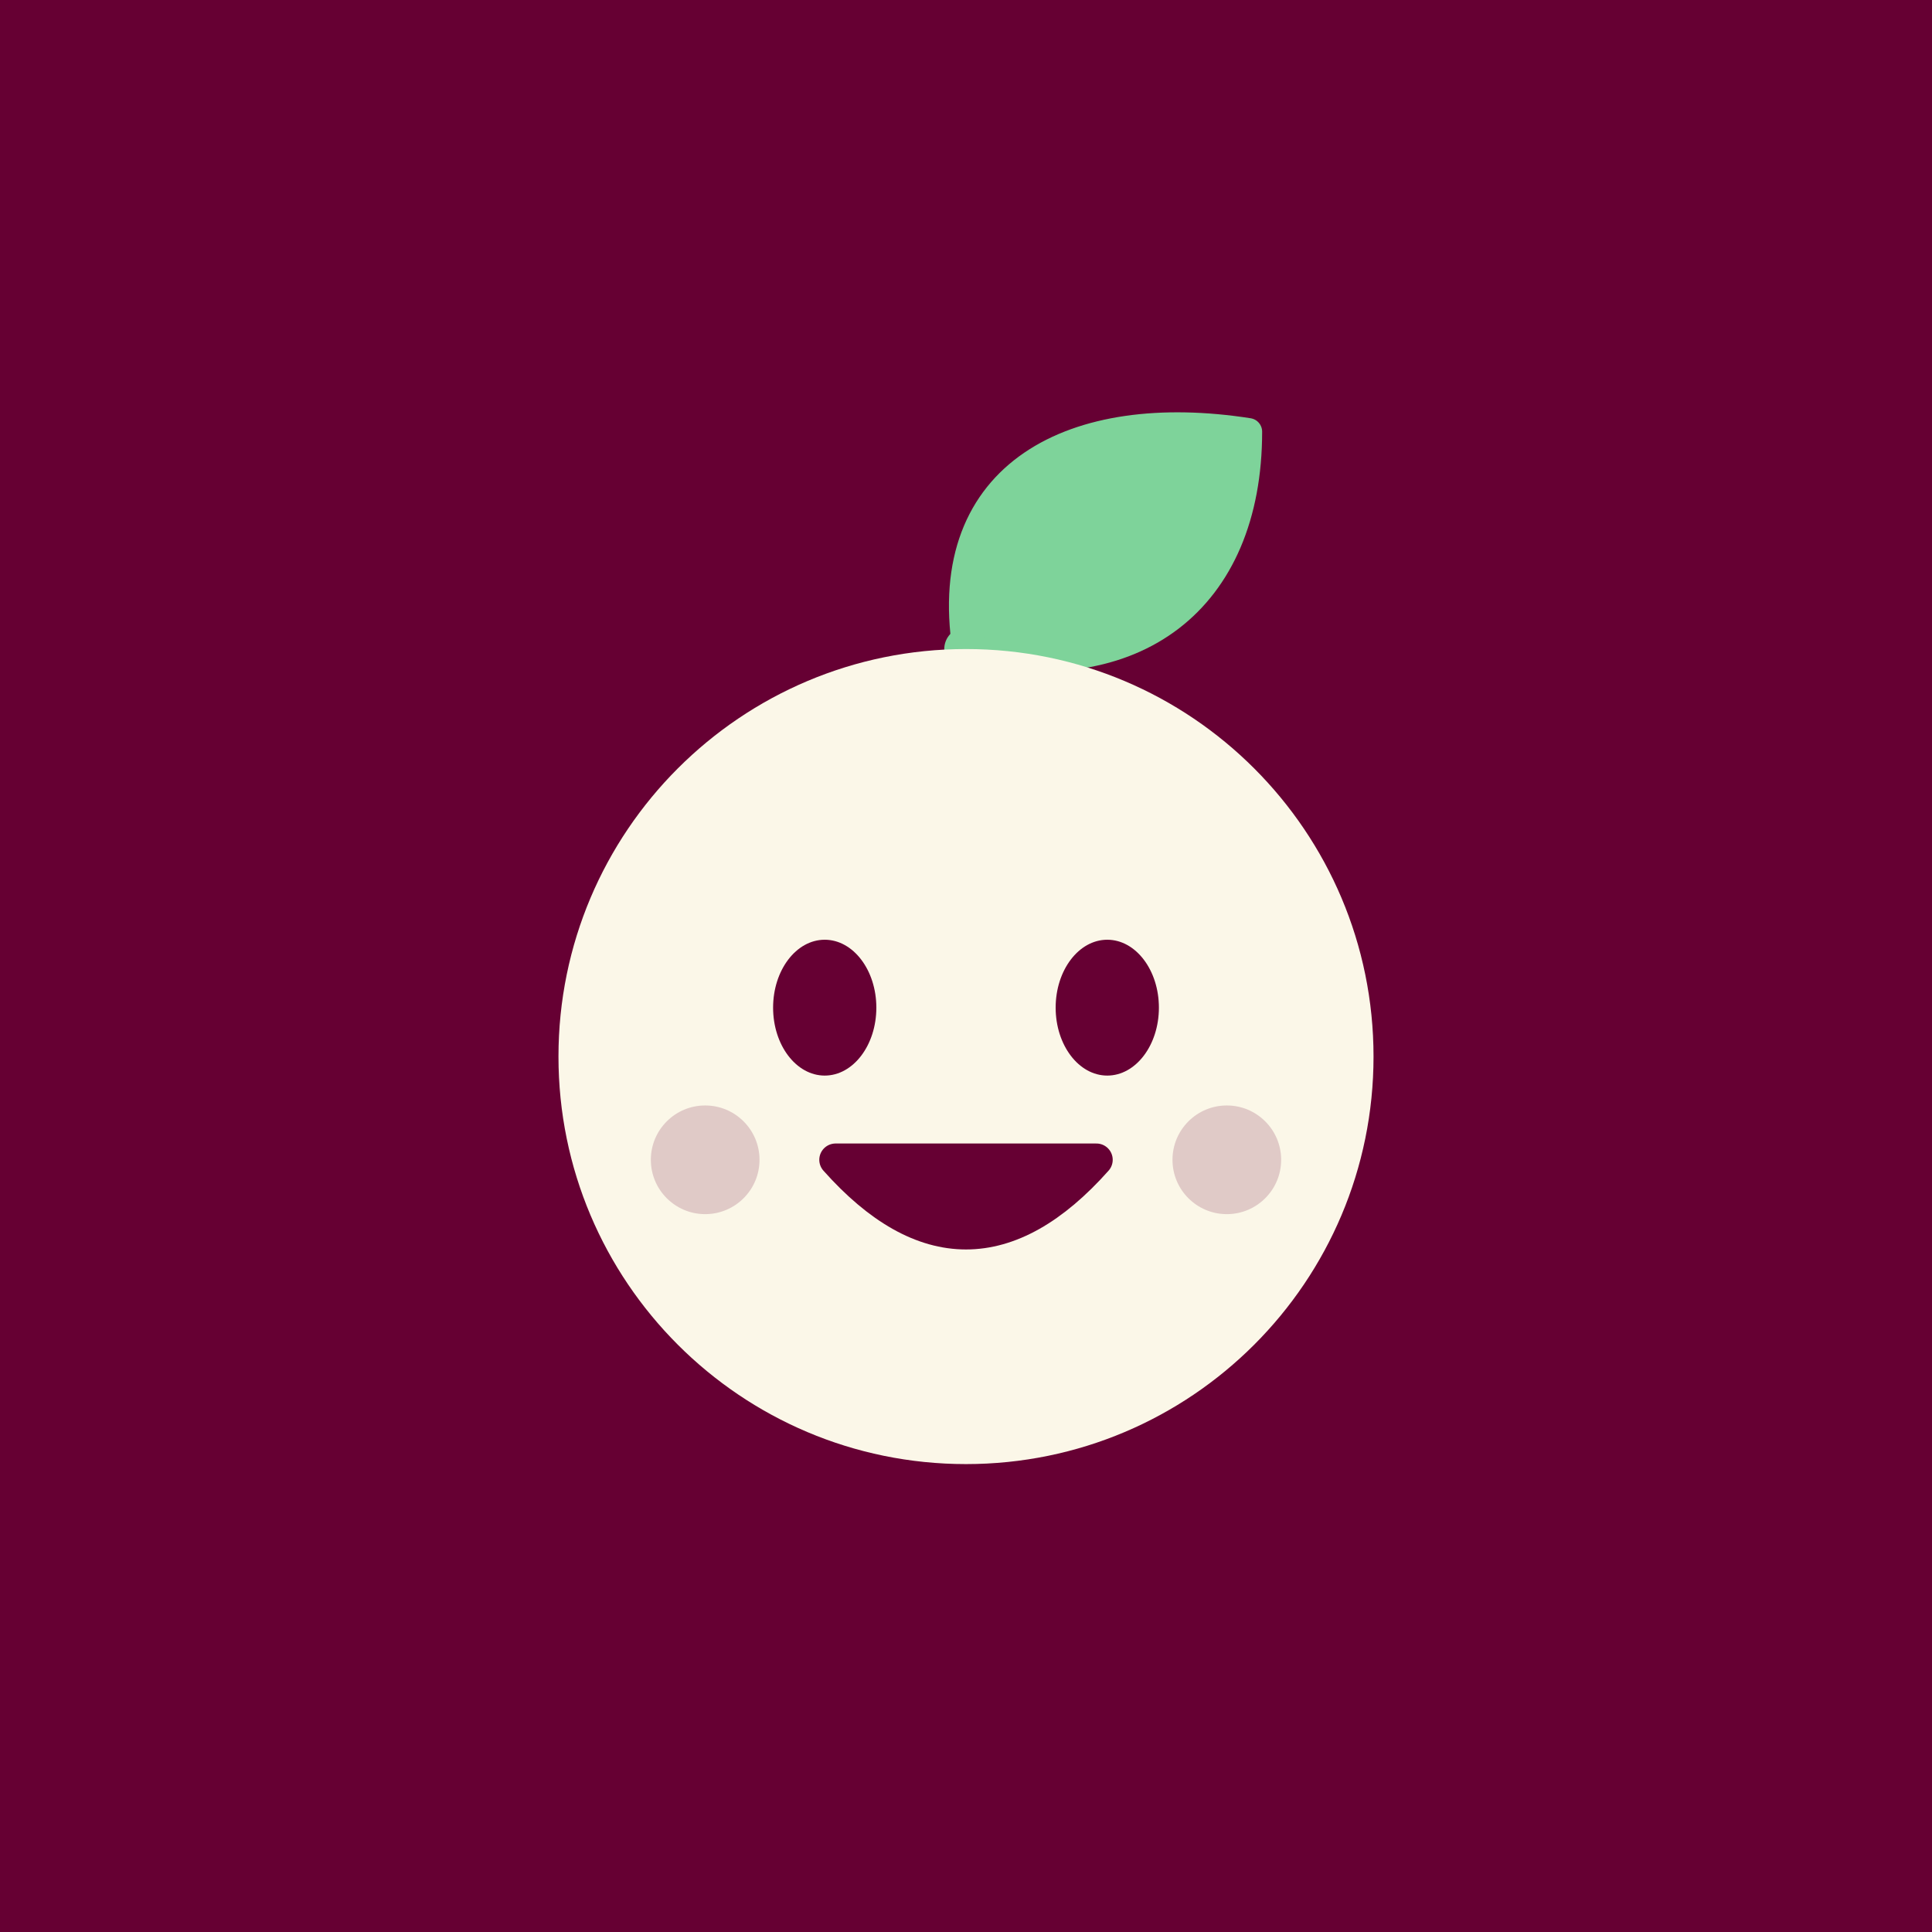
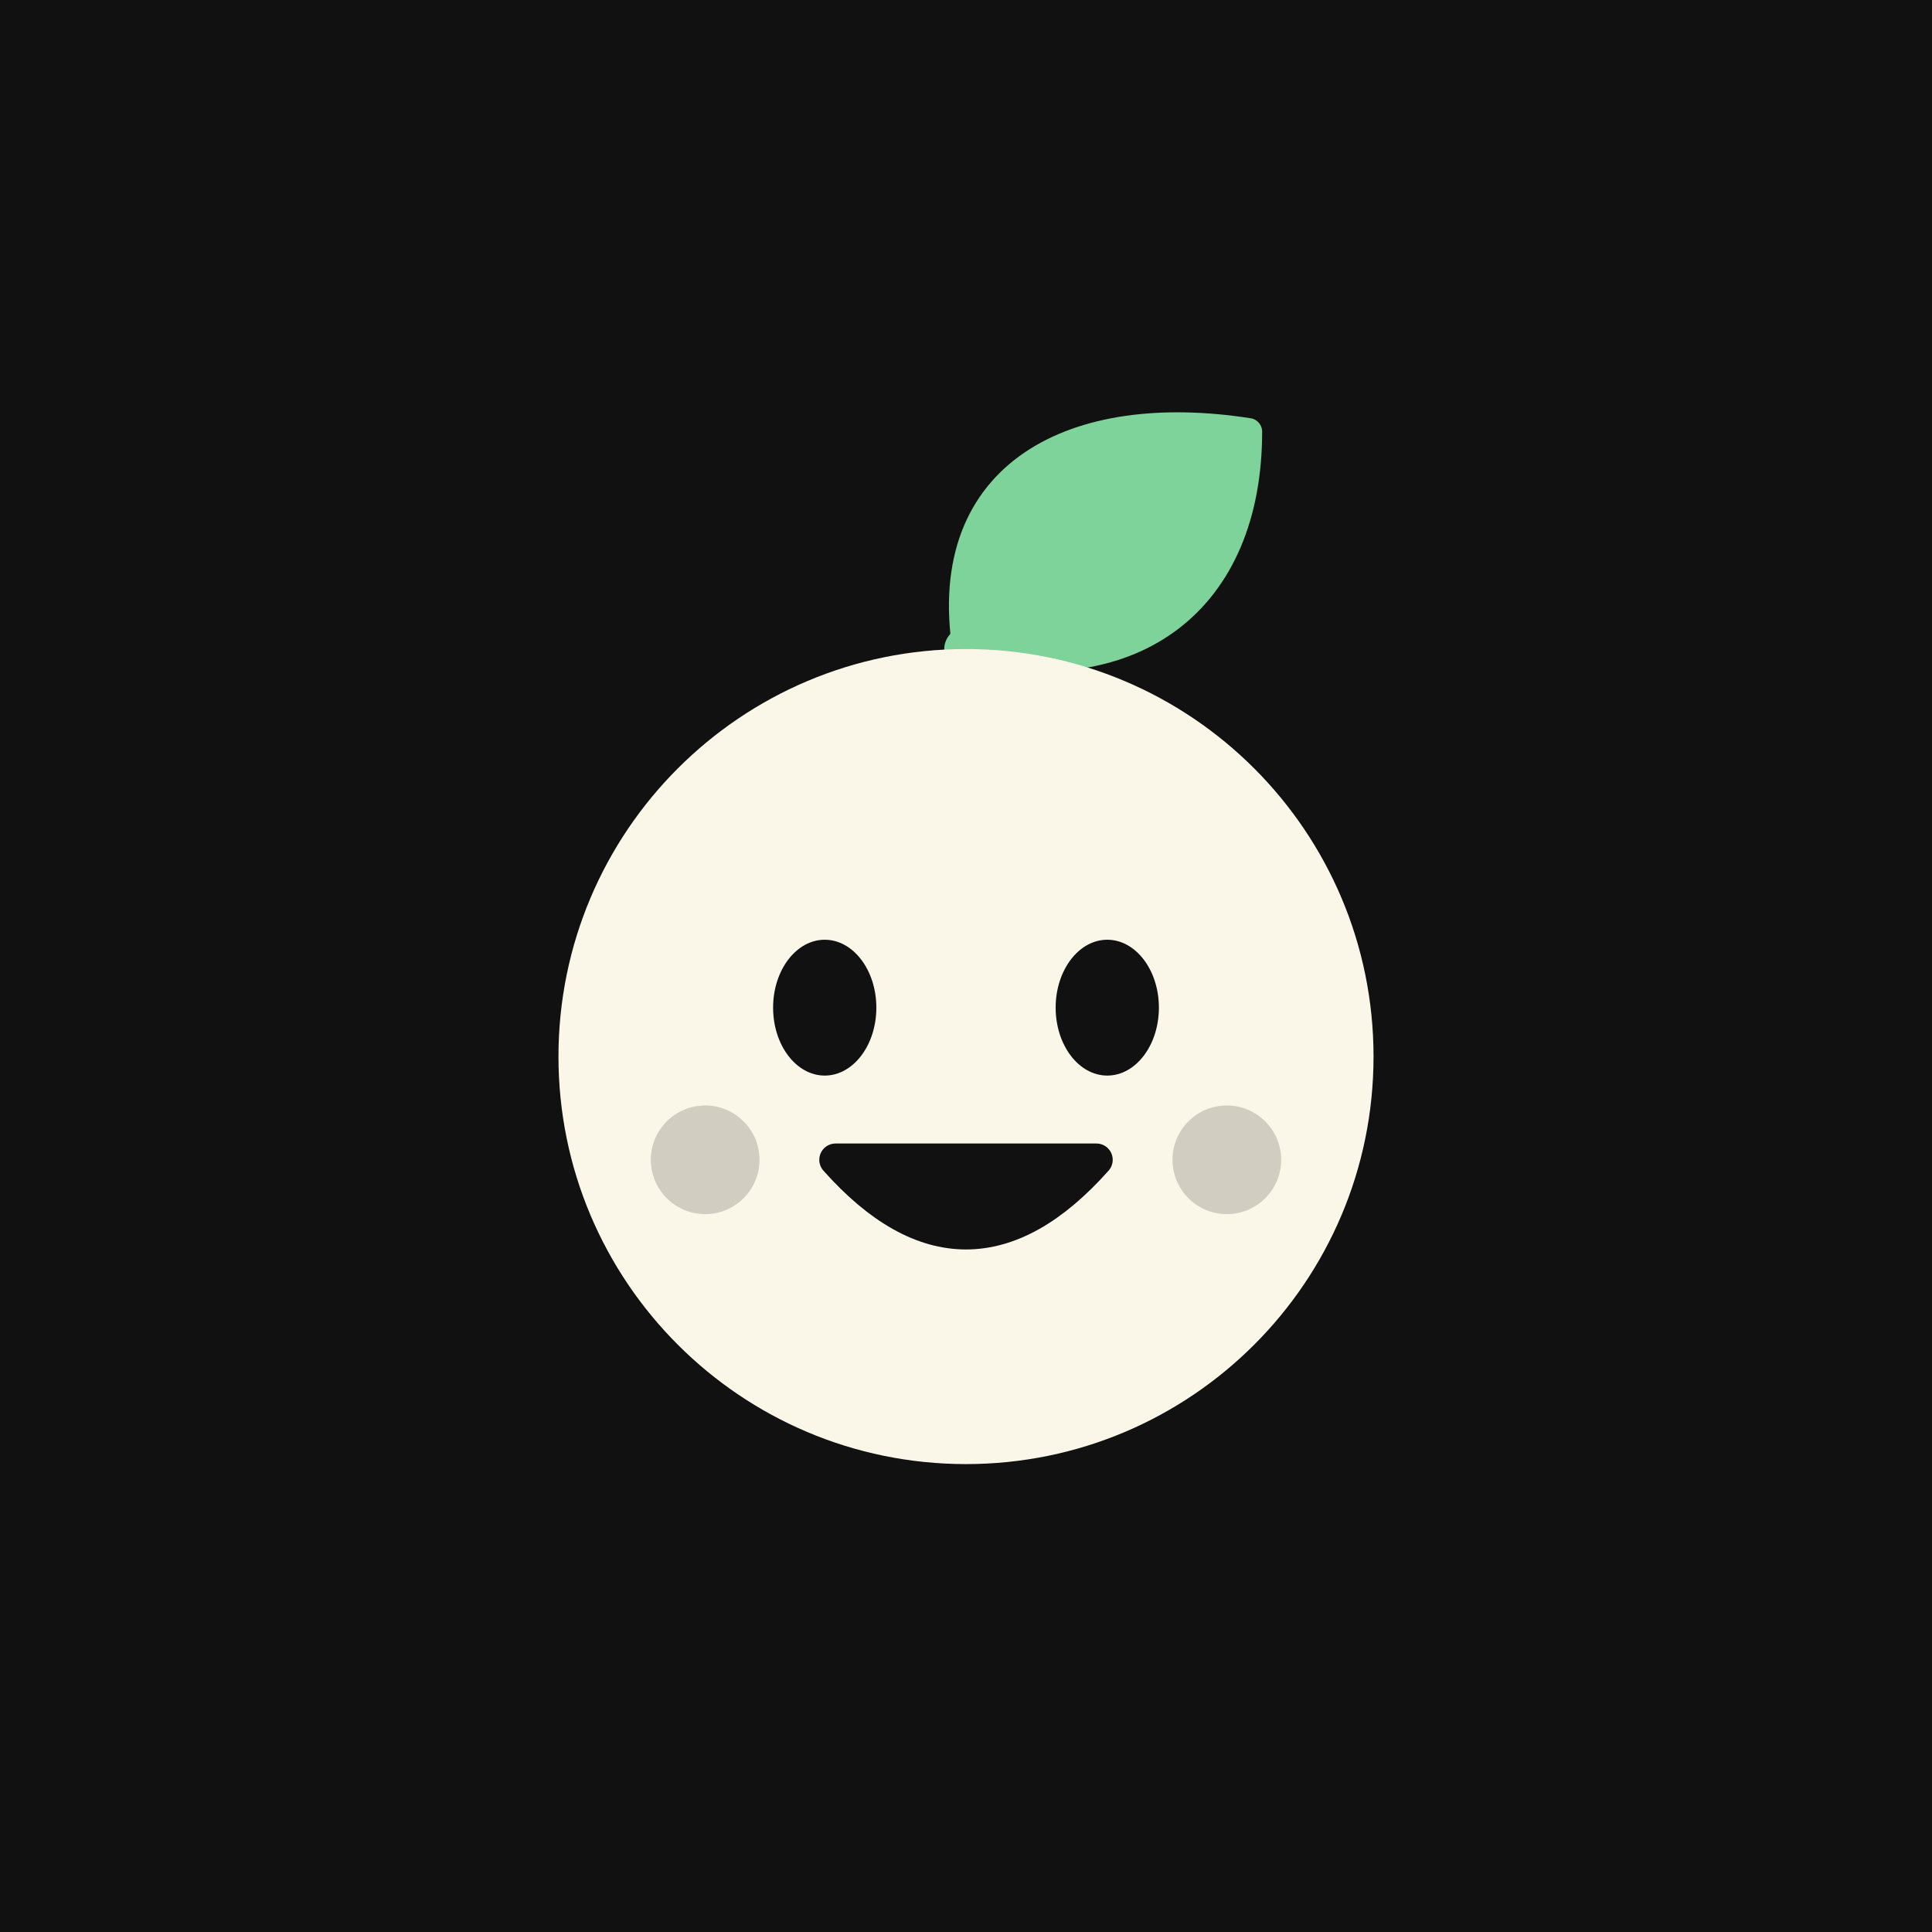
<svg xmlns="http://www.w3.org/2000/svg" viewBox="0 0 512 512">
-   <rect width="512" height="512" fill="#660033" />
+   <rect width="512" height="512" fill="#111111" />
  <g transform="translate(256 280) scale(0.72)">
    <path d="M0 -150 C -10 -215 40 -240 104 -230 C 104 -168 62 -136 0 -150 Z" fill="#7ed39a" stroke="#7ed39a" stroke-width="10" stroke-linejoin="round" />
    <path d="M0 -150 V -110" stroke="#7ed39a" stroke-width="16" stroke-linecap="round" />
    <circle cx="0" cy="0" r="150" fill="#FBF7E8" />
-     <ellipse cx="-52" cy="-18" rx="19" ry="25" fill="#660033" />
-     <ellipse cx="52" cy="-18" rx="19" ry="25" fill="#660033" />
-     <path d="M-48 38 Q0 92 48 38 Z" fill="#660033" stroke="#660033" stroke-width="12" stroke-linejoin="round" />
-     <circle cx="-96" cy="38" r="20" fill="#660033" opacity="0.18" />
-     <circle cx="96" cy="38" r="20" fill="#660033" opacity="0.18" />
+     <ellipse cx="-52" cy="-18" rx="19" ry="25" fill="#111111" />
+     <ellipse cx="52" cy="-18" rx="19" ry="25" fill="#111111" />
+     <path d="M-48 38 Q0 92 48 38 Z" fill="#111111" stroke="#111111" stroke-width="12" stroke-linejoin="round" />
+     <circle cx="-96" cy="38" r="20" fill="#111111" opacity="0.18" />
+     <circle cx="96" cy="38" r="20" fill="#111111" opacity="0.18" />
  </g>
</svg>
